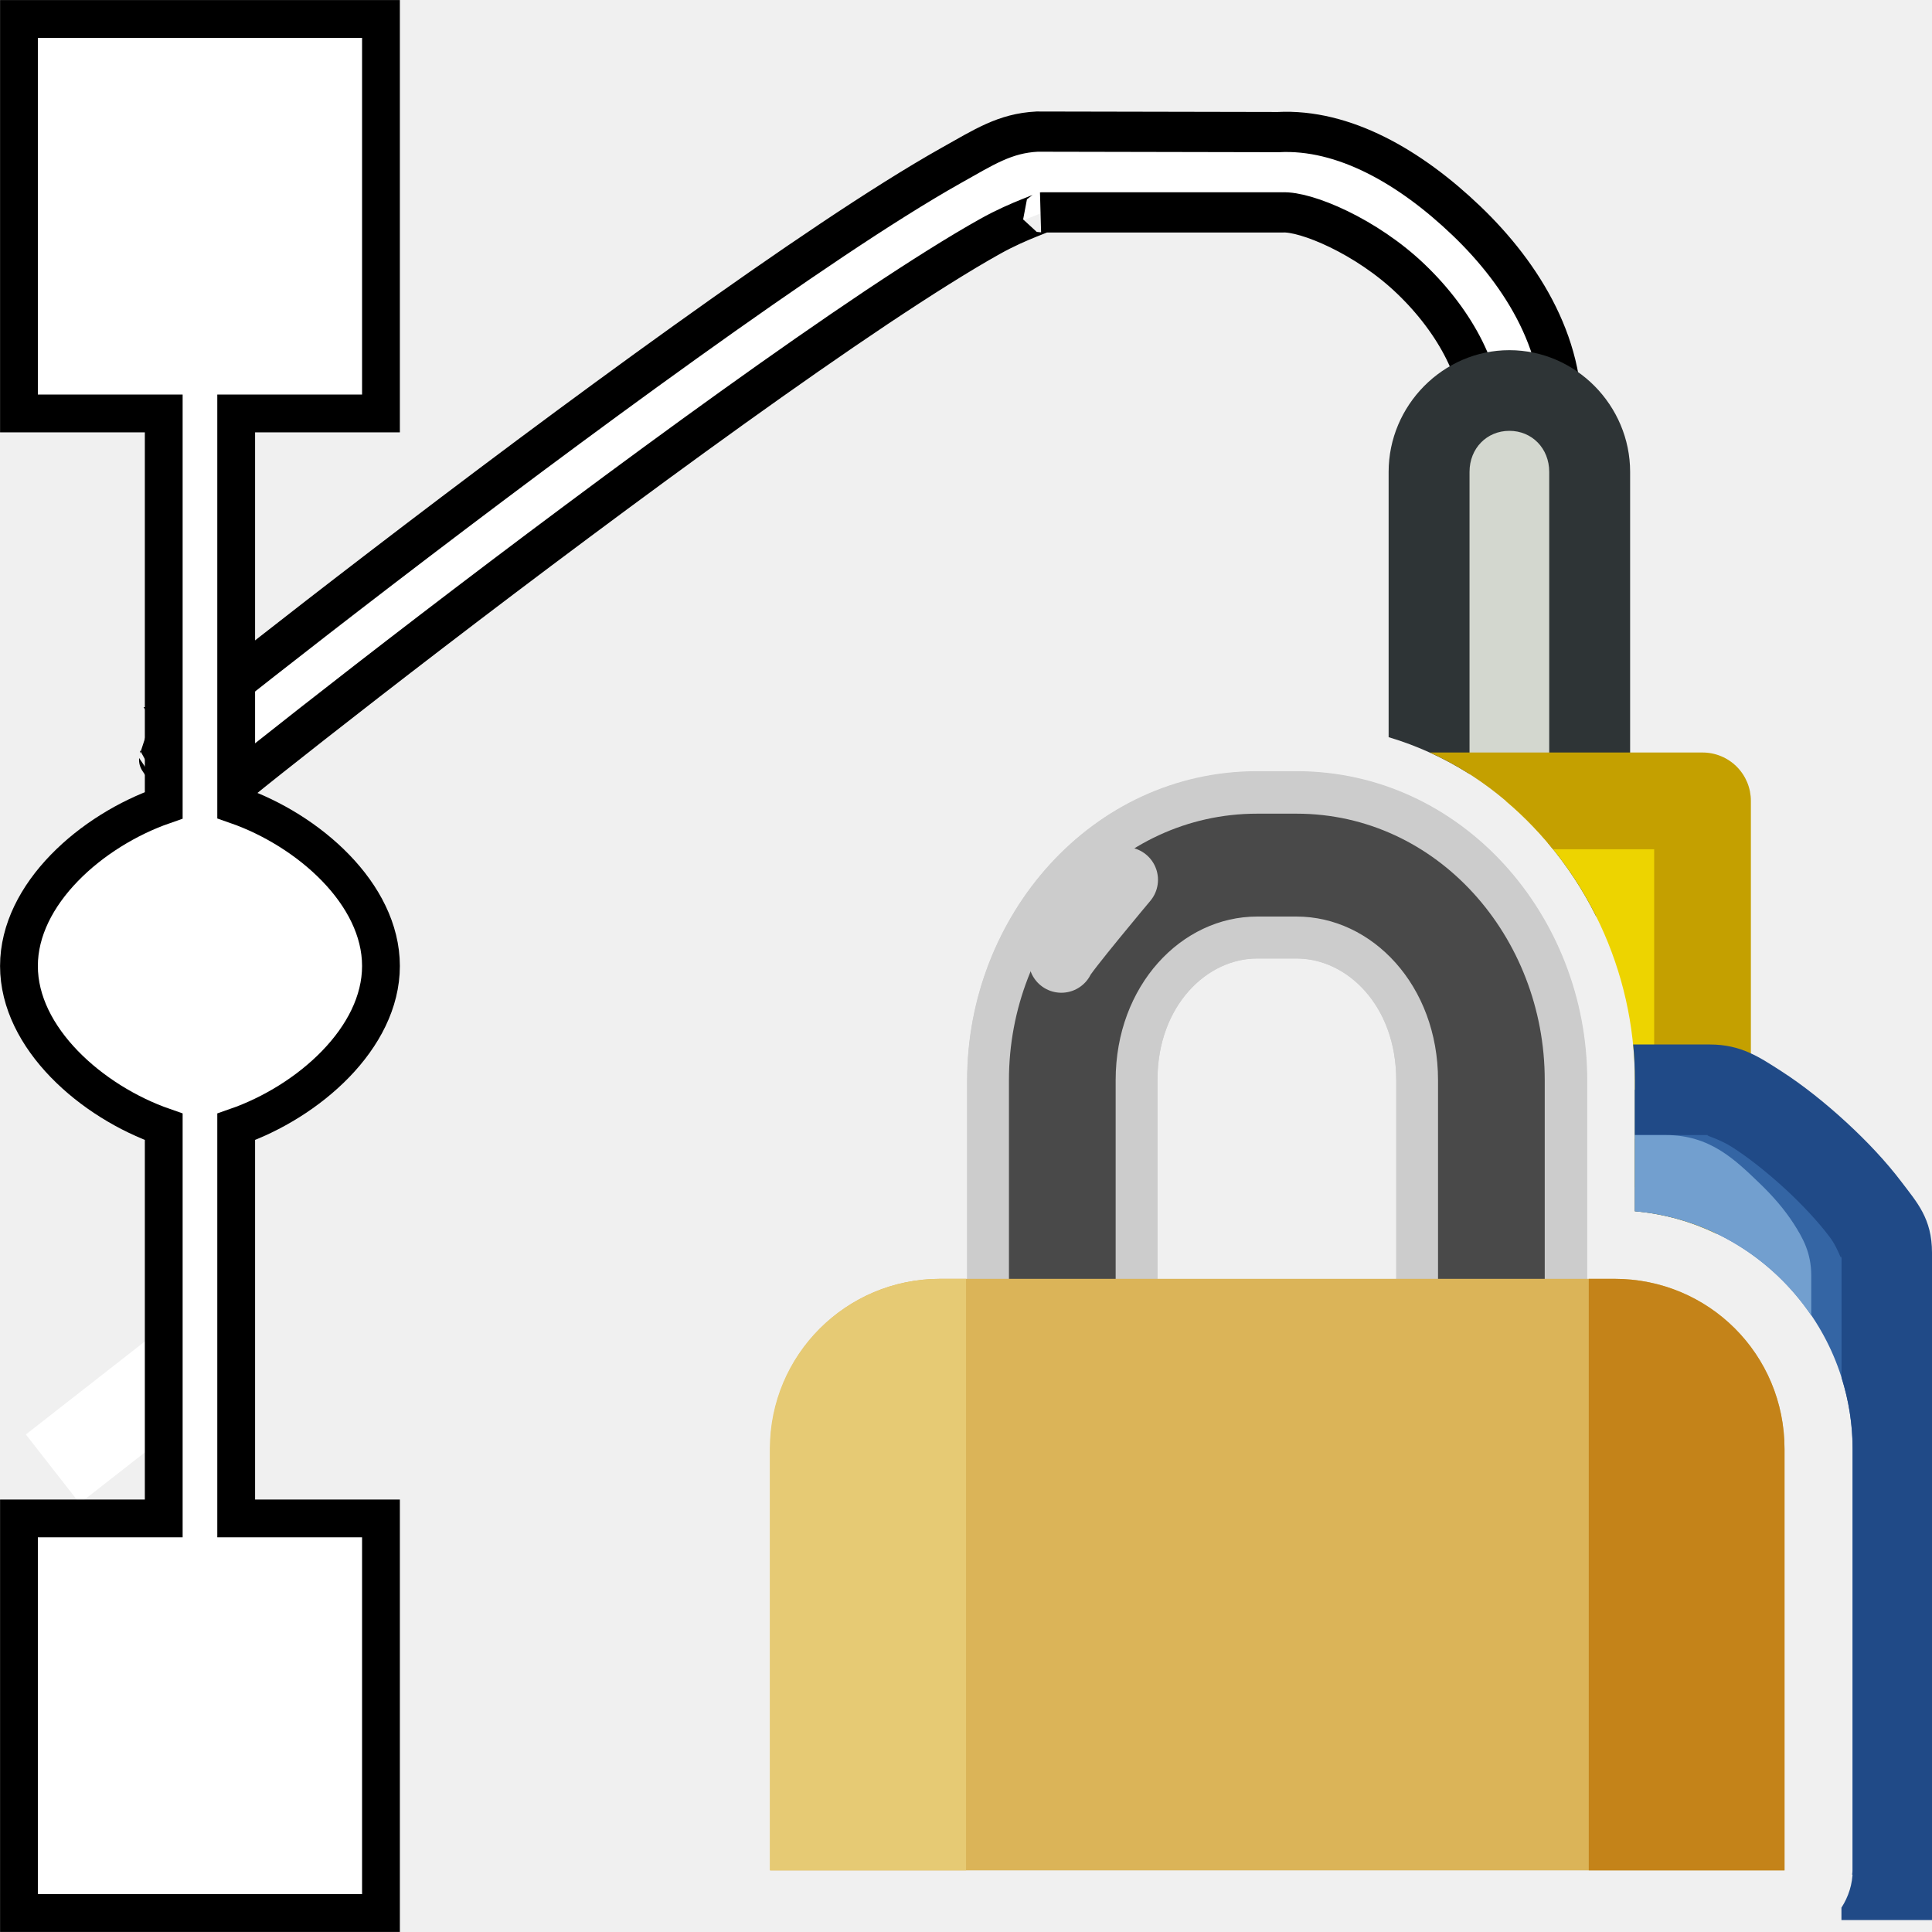
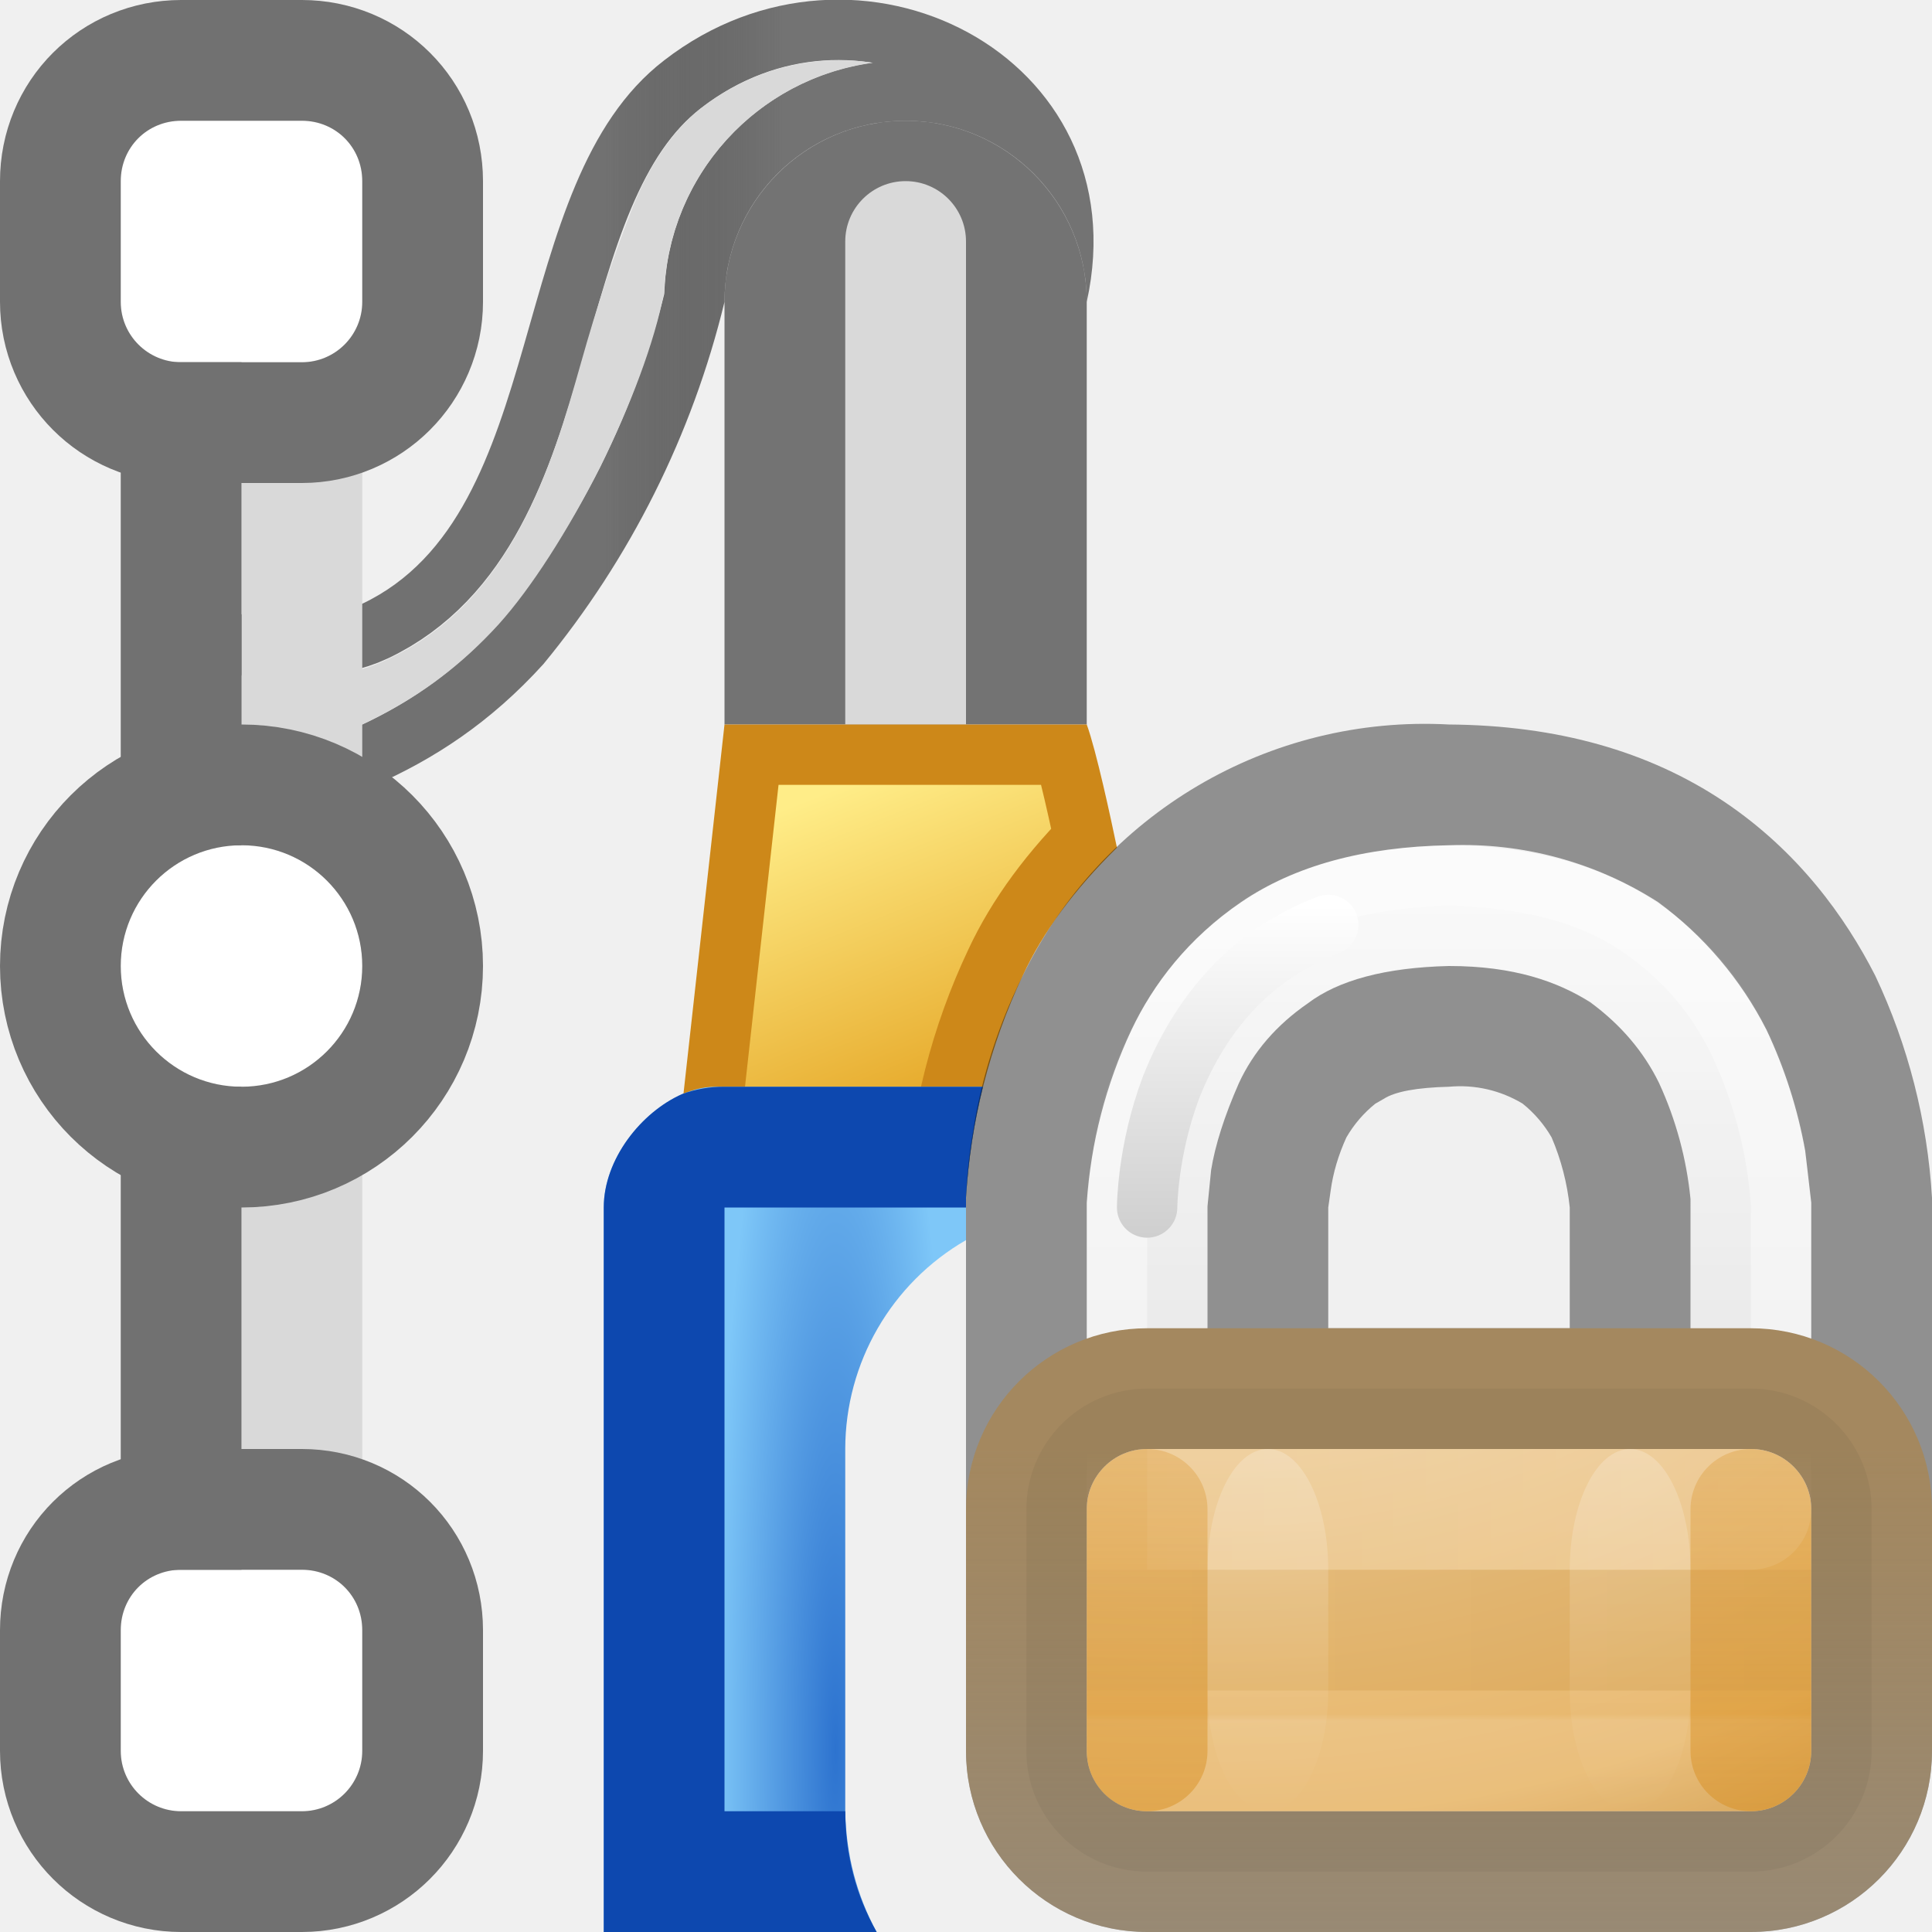
- <svg xmlns="http://www.w3.org/2000/svg" width="16" height="16" id="svg11300" version="1.0" viewBox="0 0 16 16">
-   <defs id="defs3" />
-   <g id="layer1">
-     <g id="g12141">
-       <path style="display:inline;fill:none;fill-rule:evenodd;stroke:#ffffff;stroke-width:0.724;stroke-linecap:butt;stroke-linejoin:miter;stroke-miterlimit:4;stroke-dasharray:none;stroke-opacity:1" d="M 0.437,12.165 1.821,11.083" id="path13884" />
-       <path id="path13886-4-6" d="m 8.597,1.09 h -0.009 C 8.321,1.104 8.151,1.217 7.874,1.372 7.597,1.528 7.262,1.739 6.888,1.989 6.14,2.489 5.238,3.141 4.384,3.777 3.53,4.414 2.724,5.035 2.172,5.468 1.895,5.685 1.683,5.854 1.556,5.959 c -0.063,0.052 -0.09,0.07 -0.139,0.121 -0.006,0.007 -0.013,0.013 -0.026,0.03 -0.006,0.008 -0.027,0.04 -0.027,0.041 -2.25e-4,3.996e-4 -0.045,0.14 -0.046,0.141 -2e-5,1.998e-4 0.23,0.347 0.23,0.347 1.88e-4,0 0.186,0.007 0.186,0.007 3.96e-4,-1.332e-4 0.04,-0.013 0.051,-0.018 0.011,-0.007 0.019,-0.009 0.025,-0.012 0.047,-0.025 0.051,-0.031 0.075,-0.048 L 1.507,6.023 c 0.004,0 0.007,-0.007 0.013,-0.007 0.009,-0.007 0.05,-0.017 0.049,-0.017 -3.96e-4,1.332e-4 0.182,0.007 0.182,0.007 -1.88e-4,-6.66e-5 0.23,0.346 0.23,0.346 1.9e-5,-2.664e-4 -0.044,0.14 -0.044,0.139 2.24e-4,-3.995e-4 -0.02,0.029 -0.026,0.037 -0.011,0.015 -0.015,0.019 -0.018,0.022 -0.023,0.023 0.028,-0.025 0.087,-0.074 C 2.098,6.379 2.31,6.211 2.584,5.996 3.132,5.566 3.933,4.948 4.782,4.316 5.631,3.683 6.527,3.035 7.257,2.547 7.623,2.303 7.948,2.098 8.199,1.958 8.45,1.817 8.675,1.756 8.622,1.759 h 1.99 0.009 c 0.194,-0.01 0.693,0.196 1.064,0.552 0.371,0.355 0.617,0.817 0.579,1.202 l 0.662,0.067 C 12.994,2.893 12.612,2.276 12.145,1.829 11.678,1.382 11.127,1.065 10.584,1.094 h 0.018 z" style="color:#000000;font-style:normal;font-variant:normal;font-weight:normal;font-stretch:normal;font-size:medium;line-height:normal;font-family:sans-serif;font-variant-ligatures:normal;font-variant-position:normal;font-variant-caps:normal;font-variant-numeric:normal;font-variant-alternates:normal;font-feature-settings:normal;text-indent:0;text-align:start;text-decoration:none;text-decoration-line:none;text-decoration-style:solid;text-decoration-color:#000000;letter-spacing:normal;word-spacing:normal;text-transform:none;writing-mode:lr-tb;direction:ltr;text-orientation:mixed;dominant-baseline:auto;baseline-shift:baseline;text-anchor:start;white-space:normal;shape-padding:0;clip-rule:nonzero;display:inline;overflow:visible;visibility:visible;opacity:1;isolation:auto;mix-blend-mode:normal;color-interpolation:sRGB;color-interpolation-filters:linearRGB;solid-color:#000000;solid-opacity:1;fill:#ffffff;fill-opacity:1;fill-rule:evenodd;stroke:#000000;stroke-width:0.333;stroke-linecap:butt;stroke-linejoin:miter;stroke-miterlimit:4;stroke-dasharray:none;stroke-dashoffset:0;stroke-opacity:1;color-rendering:auto;image-rendering:auto;shape-rendering:auto;text-rendering:auto;enable-background:accumulate" />
-       <g id="rect14212">
-         <path id="path142" style="color:#000000;fill:#d3d7cf;fill-rule:evenodd;stroke-linecap:square;stroke-linejoin:round;-inkscape-stroke:none" d="M 12.5 3.234 C 12.131 3.234 11.834 3.535 11.834 3.908 L 11.834 6.229 C 12.331 6.452 12.746 6.824 13.043 7.281 C 13.12 7.171 13.166 7.038 13.166 6.893 L 13.166 3.908 C 13.166 3.535 12.869 3.234 12.5 3.234 z " />
-         <path id="path141" style="color:#000000;fill:#2e3436;fill-rule:evenodd;stroke-linecap:square;stroke-linejoin:round;-inkscape-stroke:none" d="M 12.5 2.9 C 11.95 2.9 11.5 3.358 11.5 3.908 L 11.5 6.105 C 11.739 6.176 11.964 6.28 12.17 6.41 L 12.17 3.908 C 12.17 3.713 12.313 3.568 12.5 3.568 C 12.687 3.568 12.83 3.713 12.83 3.908 L 12.83 6.893 C 12.83 6.924 12.827 6.954 12.82 6.982 C 12.976 7.167 13.11 7.371 13.219 7.59 C 13.393 7.408 13.5 7.161 13.5 6.893 L 13.5 3.908 C 13.5 3.358 13.05 2.9 12.5 2.9 z " />
-       </g>
-       <g id="rect14215">
-         <path id="path131" style="color:#000000;fill:#edd400;fill-rule:evenodd;stroke-linecap:square;stroke-linejoin:round;-inkscape-stroke:none" d="M 13.539 9.832 L 14.1 9.832 L 14.1 6.633 L 12.469 6.633 C 13.127 7.185 13.539 8.036 13.539 8.945 L 13.539 9.832 z " />
-         <path id="path128" style="color:#000000;fill:#c4a000;fill-rule:evenodd;stroke-linecap:square;stroke-linejoin:round;-inkscape-stroke:none" d="M 14.213 10.217 A 0.4 0.4 0 0 0 14.5 9.832 L 14.5 6.633 A 0.4 0.4 0 0 0 14.1 6.232 L 11.842 6.232 C 12.242 6.414 12.586 6.693 12.861 7.033 L 13.699 7.033 L 13.699 9.432 L 13.539 9.432 L 13.539 10.031 C 13.778 10.052 14.005 10.117 14.213 10.217 z " />
-       </g>
-       <g id="rect14217">
-         <path id="path120" style="color:#000000;display:inline;fill:#3465a4;fill-rule:evenodd;stroke-linecap:square;stroke-linejoin:round;-inkscape-stroke:none" d="M 15.338,15.525 H 15.625 v -5.152 c 0,-0.348 -1.087,-1.348 -1.465,-1.348 H 13.539 V 10.031 c 1.007,0.086 1.803,0.941 1.803,1.969 v 3.49 c -2e-6,0.012 -0.003,0.023 -0.004,0.035 z" />
-         <path id="path122" style="color:#000000;display:inline;fill:#204a87;fill-rule:evenodd;stroke-linecap:square;stroke-linejoin:round;-inkscape-stroke:none" d="m 15.25,15.797 v 0.104 H 16 v -0.375 -5.152 C 16,10.091 15.875,9.957 15.748,9.789 15.621,9.621 15.462,9.452 15.289,9.293 15.116,9.134 14.932,8.987 14.752,8.871 14.572,8.756 14.42,8.65 14.16,8.65 h -0.635 c 0.01,0.098 0.014,0.196 0.014,0.295 v 0.455 h 0.604 c -0.021,0.005 0.092,0.029 0.205,0.102 0.13,0.083 0.288,0.208 0.434,0.342 0.146,0.134 0.281,0.281 0.369,0.398 0.089,0.117 0.1,0.239 0.1,0.131 v 1.037 c 0.059,0.187 0.092,0.385 0.092,0.59 v 3.49 c -1.8e-5,0.113 -0.035,0.218 -0.092,0.307 z" />
-       </g>
-       <path id="path14222" style="color:#000000;fill:#729fcf;fill-rule:evenodd;stroke-linecap:square;stroke-linejoin:round;-inkscape-stroke:none" d="M 15 10.895 L 15 10.6 L 15 10.564 C 15 10.374 14.93 10.252 14.854 10.133 C 14.777 10.014 14.681 9.904 14.576 9.803 C 14.366 9.601 14.161 9.4 13.795 9.4 L 13.539 9.4 L 13.539 9.836 L 13.539 10.031 C 14.146 10.083 14.675 10.415 15 10.895 z " />
-       <path style="display:inline;fill:#ffffff;fill-opacity:1;stroke:#000000;stroke-width:0.313;stroke-miterlimit:4;stroke-dasharray:none;stroke-opacity:1" d="M 0.157,0.157 V 3.424 H 1.356 V 6.669 C 0.758,6.877 0.157,7.403 0.157,8 0.157,8.597 0.758,9.124 1.356,9.332 V 12.575 H 0.157 v 3.268 h 2.998 l -1e-6,-3.268 H 1.956 V 9.332 C 2.554,9.124 3.155,8.597 3.155,8 3.155,7.402 2.554,6.875 1.956,6.667 V 3.424 H 3.155 V 0.157 Z" id="path82013-7-7" />
+ <svg xmlns="http://www.w3.org/2000/svg" width="16" height="16" fill="none" viewBox="0 0 16 16">
+   <g clip-path="url(#a)">
+     <mask id="c" fill="#fff">
+       <path d="M7.5 1C8.33 1 9 1.67 9 2.5 9.45.46 7.1-.74 5.5.5 4.16 1.53 4.58 4.25 3 5c-.53.25-1.5 0-1.5 0v2c1.12-.28 2.12-.53 3-1.5a7.5 7.5 0 0 0 1.5-3C6 1.67 6.67 1 7.5 1" />
+     </mask>
+     <path stroke="url(#b)" d="M7.5 1C8.33 1 9 1.67 9 2.5 9.45.46 7.1-.74 5.5.5 4.16 1.53 4.58 4.25 3 5c-.53.25-1.5 0-1.5 0v2c1.12-.28 2.12-.53 3-1.5a7.5 7.5 0 0 0 1.5-3C6 1.67 6.67 1 7.5 1Z" mask="url(#c)" />
+     <path fill="#d9d9d9" d="M5.8.9c.45-.35.97-.45 1.43-.38a2 2 0 0 0-1.73 1.9c-.08.42-.28.94-.53 1.45-.27.53-.57 1-.84 1.3-.62.68-1.3.95-2.13 1.18V5.6c.32.03.82.05 1.21-.14 1.03-.48 1.36-1.6 1.6-2.45q.2-.71.42-1.27T5.8.9" />
+     <path fill="#d9d9d9" d="M2 3h1v4H2zm0 6h1v4H2z" />
+     <path fill="#202020" d="M6 2.5a1.5 1.5 0 1 1 3 0V6H6z" opacity=".6" />
+     <path fill="#d9d9d9" d="M7 2a.5.5 0 0 1 1 0v4H7z" />
+     <mask id="e" fill="#fff">
+       <path d="M9 6c.08.22.2.78.25 1.02q-.53.52-.78 1.06A5 5 0 0 0 8 9.92v.33l-2.5.25L6 6z" />
+     </mask>
+     <path fill="url(#d)" stroke="#cd8819" d="M9 6c.08.22.2.78.25 1.02q-.53.52-.78 1.06A5 5 0 0 0 8 9.92v.33l-2.5.25L6 6z" mask="url(#e)" />
+     <path fill="url(#f)" d="M8.14 9a5 5 0 0 0-.14.92v.35A2 2 0 0 0 7 12v3q.01.54.26 1H5v-6c0-.5.5-1 .92-1z" />
+     <path fill="#0d48af" d="M8.14 9a5 5 0 0 0-.14.92V10H6v5h1q0 .54.26 1H5v-6c0-.4.31-.79.65-.94A1 1 0 0 1 6 9z" />
+     <path stroke="url(#g)" d="M9.5 12v-2s0-2.5 2.5-2.5 2.5 2.5 2.5 2.5v2" opacity=".6" />
+     <g opacity=".4">
+       <mask id="h" fill="#fff">
+         <path d="M12 7q1.06.02 1.72.47c.44.3.73.68.91 1.06A4 4 0 0 1 15 9.96V12H9V9.96l.05-.43c.04-.27.13-.63.32-1 .18-.38.47-.76.9-1.06Q10.95 7.02 12 7" />
+       </mask>
+       <path stroke="#fff" stroke-linecap="round" d="M12 7q1.06.02 1.72.47c.44.3.73.68.91 1.06A4 4 0 0 1 15 9.96V12H9V9.96l.05-.43c.04-.27.13-.63.32-1 .18-.38.47-.76.9-1.06Q10.95 7.02 12 7Z" mask="url(#h)" />
    </g>
-     <g id="g99249" transform="matrix(3.539621,0,0,3.539621,-195.397,-161.8703)">
-       <g id="g99241" transform="matrix(0.7475081,0,0,0.7475081,-7.218628,0.2337136)">
-         <path style="color:#000000;font-style:normal;font-variant:normal;font-weight:normal;font-stretch:normal;font-size:medium;line-height:normal;font-family:sans-serif;font-variant-ligatures:normal;font-variant-position:normal;font-variant-caps:normal;font-variant-numeric:normal;font-variant-alternates:normal;font-variant-east-asian:normal;font-feature-settings:normal;font-variation-settings:normal;text-indent:0;text-align:start;text-decoration:none;text-decoration-line:none;text-decoration-style:solid;text-decoration-color:#000000;letter-spacing:normal;word-spacing:normal;text-transform:none;writing-mode:lr-tb;direction:ltr;text-orientation:mixed;dominant-baseline:auto;baseline-shift:baseline;text-anchor:start;white-space:normal;shape-padding:0;shape-margin:0;inline-size:0;clip-rule:nonzero;display:inline;overflow:visible;visibility:visible;isolation:auto;mix-blend-mode:normal;color-interpolation:sRGB;color-interpolation-filters:linearRGB;solid-color:#000000;solid-opacity:1;vector-effect:none;fill:#494949;fill-opacity:1;fill-rule:nonzero;stroke:#cccccc;stroke-width:0.131;stroke-linecap:round;stroke-linejoin:round;stroke-miterlimit:4;stroke-dasharray:none;stroke-dashoffset:0;stroke-opacity:1;paint-order:fill markers stroke;color-rendering:auto;image-rendering:auto;shape-rendering:auto;text-rendering:auto;enable-background:accumulate;stop-color:#000000" d="m 87.441,63.346 c -0.48,0 -0.842,0.42 -0.842,0.901 v 0.647 c 0,0.481 0.362,0.901 0.842,0.901 h 0.123 c 0.48,0 0.843,-0.42 0.843,-0.901 v -0.647 c 0,-0.481 -0.364,-0.901 -0.843,-0.901 z m 0,0.454 h 0.123 c 0.197,0 0.378,0.18 0.378,0.447 v 0.647 c 0,0.266 -0.181,0.448 -0.378,0.448 h -0.123 c -0.197,0 -0.378,-0.182 -0.378,-0.448 v -0.647 c 0,-0.266 0.181,-0.447 0.378,-0.447 z" id="path99231" />
-         <g id="g99237" style="opacity:1">
-           <path style="color:#000000;font-style:normal;font-variant:normal;font-weight:normal;font-stretch:normal;font-size:medium;line-height:normal;font-family:sans-serif;font-variant-ligatures:normal;font-variant-position:normal;font-variant-caps:normal;font-variant-numeric:normal;font-variant-alternates:normal;font-variant-east-asian:normal;font-feature-settings:normal;font-variation-settings:normal;text-indent:0;text-align:start;text-decoration:none;text-decoration-line:none;text-decoration-style:solid;text-decoration-color:#000000;letter-spacing:normal;word-spacing:normal;text-transform:none;writing-mode:lr-tb;direction:ltr;text-orientation:mixed;dominant-baseline:auto;baseline-shift:baseline;text-anchor:start;white-space:normal;shape-padding:0;shape-margin:0;inline-size:0;clip-rule:nonzero;display:inline;overflow:visible;visibility:visible;isolation:auto;mix-blend-mode:normal;color-interpolation:sRGB;color-interpolation-filters:linearRGB;solid-color:#000000;solid-opacity:1;vector-effect:none;fill:#494949;fill-opacity:1;fill-rule:nonzero;stroke:none;stroke-width:0.131;stroke-linecap:round;stroke-linejoin:round;stroke-miterlimit:4;stroke-dasharray:none;stroke-dashoffset:0;stroke-opacity:1;paint-order:fill markers stroke;color-rendering:auto;image-rendering:auto;shape-rendering:auto;text-rendering:auto;enable-background:accumulate;stop-color:#000000;stop-opacity:1" d="m 87.441,63.346 c -0.48,0 -0.842,0.42 -0.842,0.901 v 0.647 c 0,0.481 0.362,0.901 0.842,0.901 h 0.123 c 0.48,0 0.843,-0.42 0.843,-0.901 v -0.647 c 0,-0.481 -0.364,-0.901 -0.843,-0.901 z m 0,0.454 h 0.123 c 0.197,0 0.378,0.18 0.378,0.447 v 0.647 c 0,0.266 -0.181,0.448 -0.378,0.448 h -0.123 c -0.197,0 -0.378,-0.182 -0.378,-0.448 v -0.647 c 0,-0.266 0.181,-0.447 0.378,-0.447 z" id="path99233" />
-           <path style="color:#000000;font-style:normal;font-variant:normal;font-weight:normal;font-stretch:normal;font-size:medium;line-height:normal;font-family:sans-serif;font-variant-ligatures:normal;font-variant-position:normal;font-variant-caps:normal;font-variant-numeric:normal;font-variant-alternates:normal;font-variant-east-asian:normal;font-feature-settings:normal;font-variation-settings:normal;text-indent:0;text-align:start;text-decoration:none;text-decoration-line:none;text-decoration-style:solid;text-decoration-color:#000000;letter-spacing:normal;word-spacing:normal;text-transform:none;writing-mode:lr-tb;direction:ltr;text-orientation:mixed;dominant-baseline:auto;baseline-shift:baseline;text-anchor:start;white-space:normal;shape-padding:0;shape-margin:0;inline-size:0;clip-rule:nonzero;display:inline;overflow:visible;visibility:visible;isolation:auto;mix-blend-mode:normal;color-interpolation:sRGB;color-interpolation-filters:linearRGB;solid-color:#000000;solid-opacity:1;vector-effect:none;fill:#cccccc;fill-opacity:1;fill-rule:nonzero;stroke:none;stroke-linecap:round;stroke-linejoin:round;stroke-miterlimit:4;stroke-dasharray:none;stroke-dashoffset:0;stroke-opacity:1;paint-order:fill markers stroke;color-rendering:auto;image-rendering:auto;shape-rendering:auto;text-rendering:auto;enable-background:accumulate;stop-color:#000000;stop-opacity:1" d="m 87.441,63.279 c -0.518,0 -0.908,0.453 -0.908,0.967 v 0.646 c 0,0.514 0.39,0.967 0.908,0.967 h 0.123 c 0.518,0 0.91,-0.453 0.91,-0.967 v -0.646 c 0,-0.514 -0.392,-0.967 -0.91,-0.967 z m 0,0.133 h 0.123 c 0.441,0 0.777,0.386 0.777,0.834 v 0.646 c 0,0.448 -0.336,0.836 -0.777,0.836 h -0.123 c -0.441,0 -0.777,-0.388 -0.777,-0.836 v -0.646 c 0,-0.448 0.336,-0.834 0.777,-0.834 z m 0,0.322 c -0.237,0 -0.443,0.216 -0.443,0.512 v 0.646 c 0,0.296 0.206,0.514 0.443,0.514 h 0.123 c 0.237,0 0.443,-0.218 0.443,-0.514 v -0.646 c 0,-0.296 -0.206,-0.512 -0.443,-0.512 z m 0,0.131 h 0.123 c 0.157,0 0.312,0.144 0.312,0.381 v 0.646 c 0,0.237 -0.156,0.383 -0.312,0.383 h -0.123 c -0.157,0 -0.312,-0.146 -0.312,-0.383 v -0.646 c 0,-0.237 0.156,-0.381 0.312,-0.381 z" id="path99235" />
-         </g>
-         <path style="fill:none;stroke:#cccccc;stroke-width:0.205;stroke-linecap:round;stroke-linejoin:miter;stroke-miterlimit:4;stroke-dasharray:none;stroke-opacity:1" d="m 86.828,63.87 c 0.003,-0.016 0.2,-0.251 0.2,-0.251" id="path99239" />
-       </g>
-       <path style="fill:#dbb458;fill-opacity:1;stroke:none;stroke-width:0.193;stroke-linecap:round;stroke-linejoin:round;stroke-miterlimit:4;stroke-dasharray:none;stroke-opacity:1;paint-order:stroke markers fill" d="m 57.403,48.723 c -0.221,0 -0.398,0.178 -0.398,0.398 v 0.986 h 2.373 v -0.986 c 0,-0.221 -0.177,-0.398 -0.398,-0.398 z" id="path99243" />
-       <path style="fill:#c48319;fill-opacity:1;stroke:none;stroke-width:0.193;stroke-linecap:round;stroke-linejoin:round;stroke-miterlimit:4;stroke-dasharray:none;stroke-opacity:1;paint-order:stroke markers fill" d="m 58.92,48.723 v 1.384 h 0.458 v -0.986 c 0,-0.221 -0.177,-0.398 -0.398,-0.398 z" id="path99245" />
-       <path style="fill:#e6ca74;fill-opacity:1;stroke:none;stroke-width:0.193;stroke-linecap:round;stroke-linejoin:round;stroke-miterlimit:4;stroke-dasharray:none;stroke-opacity:1;paint-order:stroke markers fill" d="m 57.403,48.723 c -0.221,0 -0.399,0.178 -0.399,0.398 v 0.986 h 0.459 v -1.384 z" id="path99247" />
+     <path stroke="url(#i)" stroke-linecap="round" stroke-width=".5" d="M9.5 10s0-.47.2-1c.2-.5.57-1.06 1.3-1.34" />
+     <g fill="#000" fill-rule="evenodd" clip-rule="evenodd" opacity=".4">
+       <path d="M14 12h-4V9.99l.03-.3q.05-.31.23-.72.18-.39.57-.66.38-.29 1.17-.31c.54 0 .9.13 1.17.3q.38.28.57.67a3 3 0 0 1 .26.96zm-1-1v-1a2 2 0 0 0-.15-.58 1 1 0 0 0-.24-.28A1 1 0 0 0 12 9q-.4.01-.54.1l-.07.04a1 1 0 0 0-.24.28q-.1.22-.13.44L11 10v1z" />
+       <path d="M16 14.5c0 .83-.67 1.5-1.5 1.5h-5A1.5 1.5 0 0 1 8 14.5V9.93a4 4 0 0 1 .06-.57c.05-.33.17-.8.41-1.28A3.7 3.7 0 0 1 12 6q1.34.01 2.28.64c.61.41 1 .95 1.25 1.44A5 5 0 0 1 16 9.92zm-7 0c0 .28.22.5.5.5h5a.5.5 0 0 0 .5-.5V9.96l-.05-.43a4 4 0 0 0-.32-1 3 3 0 0 0-.9-1.06A3 3 0 0 0 12 7q-1.06.02-1.72.47c-.44.3-.73.68-.91 1.06A4 4 0 0 0 9 9.96z" />
    </g>
+     <path fill="url(#j)" d="M9.5 15h5a.5.5 0 0 0 .5-.5v-2a.5.5 0 0 0-.5-.5h-5a.5.5 0 0 0-.5.5v2c0 .28.22.5.5.5" />
+     <path stroke="url(#k)" stroke-linejoin="round" d="M14.5 12.5h-5v2h5z" opacity=".5" />
+     <path stroke="url(#l)" d="M14.5 11.5h-5a1 1 0 0 0-1 1v2a1 1 0 0 0 1 1h5a1 1 0 0 0 1-1v-2a1 1 0 0 0-1-1Z" />
+     <path fill="url(#m)" d="M14.5 13a.5.5 0 1 0 0-1zm-5-.5v.5h5v-1h-5z" opacity=".2" />
+     <g opacity=".05">
+       <mask id="n" fill="#fff">
+         <path d="M14.5 11.5h-5a1 1 0 0 0-1 1v2a1 1 0 0 0 1 1h5a1 1 0 0 0 1-1v-2a1 1 0 0 0-1-1" />
+       </mask>
+       <path stroke="#000" d="M14.5 11.5h-5a1 1 0 0 0-1 1v2a1 1 0 0 0 1 1h5a1 1 0 0 0 1-1v-2a1 1 0 0 0-1-1Z" mask="url(#n)" />
+     </g>
+     <path stroke="url(#o)" stroke-linecap="square" d="M9.5 13.5h5" opacity=".05" />
+     <path fill="url(#p)" d="M14 14c0 .55-.22 1-.5 1s-.5-.45-.5-1v-1c0-.55.22-1 .5-1s.5.45.5 1z" opacity=".5" />
+     <path fill="url(#q)" d="M11 14c0 .55-.22 1-.5 1s-.5-.45-.5-1v-1c0-.55.22-1 .5-1s.5.45.5 1z" opacity=".5" />
+     <path fill="url(#r)" d="M10 12.5a.5.5 0 0 0-1 0v2a.5.5 0 0 0 1 0z" opacity=".5" />
+     <path fill="url(#s)" d="M15 12.5a.5.5 0 0 0-1 0v2a.5.5 0 0 0 1 0z" opacity=".5" />
+     <mask id="t" width="4" height="16" x="0" y="0" fill="#000" maskUnits="userSpaceOnUse">
+       <path fill="#fff" d="M0 0h4v16H0z" />
+       <path d="M3 14.5a.5.5 0 0 1-.5.5h-1a.5.5 0 0 1-.5-.5v-1c0-.28.22-.5.5-.5h1c.28 0 .5.22.5.5zM2 7a1 1 0 1 1 0 2 1 1 0 0 1 0-2m1-4.5a.5.5 0 0 1-.5.5h-1a.5.5 0 0 1-.5-.5v-1c0-.28.22-.5.5-.5h1c.28 0 .5.22.5.5z" />
+     </mask>
+     <path fill="#fff" d="M3 14.5a.5.5 0 0 1-.5.5h-1a.5.5 0 0 1-.5-.5v-1c0-.28.22-.5.5-.5h1c.28 0 .5.22.5.5zM2 7a1 1 0 1 1 0 2 1 1 0 0 1 0-2m1-4.5a.5.5 0 0 1-.5.5h-1a.5.5 0 0 1-.5-.5v-1c0-.28.22-.5.5-.5h1c.28 0 .5.22.5.5z" />
+     <path stroke="#717171" stroke-width="2" d="M3 14.5a.5.5 0 0 1-.5.5h-1a.5.5 0 0 1-.5-.5v-1c0-.28.22-.5.5-.5h1c.28 0 .5.22.5.5z" mask="url(#t)" />
+     <path stroke="#717171" stroke-width="2" d="M2 7a1 1 0 1 1 0 2 1 1 0 0 1 0-2Z" mask="url(#t)" />
+     <path stroke="#717171" stroke-width="2" d="M3 2.5a.5.5 0 0 1-.5.5h-1a.5.5 0 0 1-.5-.5v-1c0-.28.22-.5.5-.5h1c.28 0 .5.22.5.5z" mask="url(#t)" />
+     <path fill="#717171" d="M1 9h1v4H1zm0-6h1v4H1z" />
  </g>
+   <defs>
+     <linearGradient id="b" x1="5" x2="6.5" y1="3.5" y2="3.5" gradientUnits="userSpaceOnUse">
+       <stop stop-color="#717171" />
+       <stop offset="1" stop-color="#202020" stop-opacity=".6" />
+     </linearGradient>
+     <linearGradient id="d" x1="6.99" x2="7.99" y1="6.5" y2="9" gradientUnits="userSpaceOnUse">
+       <stop stop-color="#ffed88" />
+       <stop offset="1" stop-color="#e6a92a" />
+     </linearGradient>
+     <linearGradient id="g" x1="12" x2="12" y1="7.5" y2="12" gradientUnits="userSpaceOnUse">
+       <stop stop-color="#fff" />
+       <stop offset="1" stop-color="#e0e0e0" />
+     </linearGradient>
+     <linearGradient id="i" x1="12" x2="12" y1="7.5" y2="12" gradientUnits="userSpaceOnUse">
+       <stop stop-color="#fff" />
+       <stop offset="1" stop-color="#b0b0b0" />
+     </linearGradient>
+     <linearGradient id="k" x1="12.73" x2="12.73" y1="8.66" y2="14.25" gradientUnits="userSpaceOnUse">
+       <stop stop-color="#fff" />
+       <stop offset=".03" stop-color="#fff" stop-opacity=".24" />
+       <stop offset=".99" stop-color="#fff" stop-opacity=".16" />
+       <stop offset="1" stop-color="#fff" stop-opacity=".39" />
+     </linearGradient>
+     <linearGradient id="l" x1="12.31" x2="12.31" y1="12" y2="16" gradientUnits="userSpaceOnUse">
+       <stop stop-color="#a4885f" />
+       <stop offset="1" stop-color="#a08358" stop-opacity=".5" />
+     </linearGradient>
+     <linearGradient id="m" x1="17.31" x2="3.63" y1="6.5" y2="6.5" gradientUnits="userSpaceOnUse">
+       <stop stop-color="#fff" />
+       <stop offset="1" stop-color="#fff" stop-opacity="0" />
+     </linearGradient>
+     <linearGradient id="o" x1="17.31" x2="3.63" y1="13.5" y2="13.5" gradientUnits="userSpaceOnUse">
+       <stop />
+       <stop offset="1" stop-opacity="0" />
+     </linearGradient>
+     <linearGradient id="p" x1="13.83" x2="13.83" y1="8" y2="15" gradientUnits="userSpaceOnUse">
+       <stop stop-color="#fff" />
+       <stop offset="1" stop-color="#fff" stop-opacity="0" />
+     </linearGradient>
+     <linearGradient id="q" x1="10.83" x2="10.83" y1="8" y2="15" gradientUnits="userSpaceOnUse">
+       <stop stop-color="#fff" />
+       <stop offset="1" stop-color="#fff" stop-opacity="0" />
+     </linearGradient>
+     <linearGradient id="r" x1="9.83" x2="9.83" y1="15" y2="8" gradientUnits="userSpaceOnUse">
+       <stop stop-color="#d88f22" />
+       <stop offset="1" stop-color="#d88f22" stop-opacity="0" />
+     </linearGradient>
+     <linearGradient id="s" x1="14.83" x2="14.83" y1="15" y2="8" gradientUnits="userSpaceOnUse">
+       <stop stop-color="#d88f22" />
+       <stop offset="1" stop-color="#d88f22" stop-opacity="0" />
+     </linearGradient>
+     <radialGradient id="f" cx="0" cy="0" r="1" gradientTransform="matrix(0 7 -1 0 6.92 14.49)" gradientUnits="userSpaceOnUse">
+       <stop stop-color="#2d73cf" />
+       <stop offset="1" stop-color="#7ec7f8" />
+     </radialGradient>
+     <radialGradient id="j" cx="0" cy="0" r="1" gradientTransform="matrix(0 9 -12 0 10 8.25)" gradientUnits="userSpaceOnUse">
+       <stop stop-color="#f2e0c4" />
+       <stop offset=".76" stop-color="#e5af5b" />
+       <stop offset="1" stop-color="#af6900" />
+     </radialGradient>
+     <clipPath id="a">
+       <path fill="#fff" d="M0 0h16v16H0z" />
+     </clipPath>
+   </defs>
</svg>
